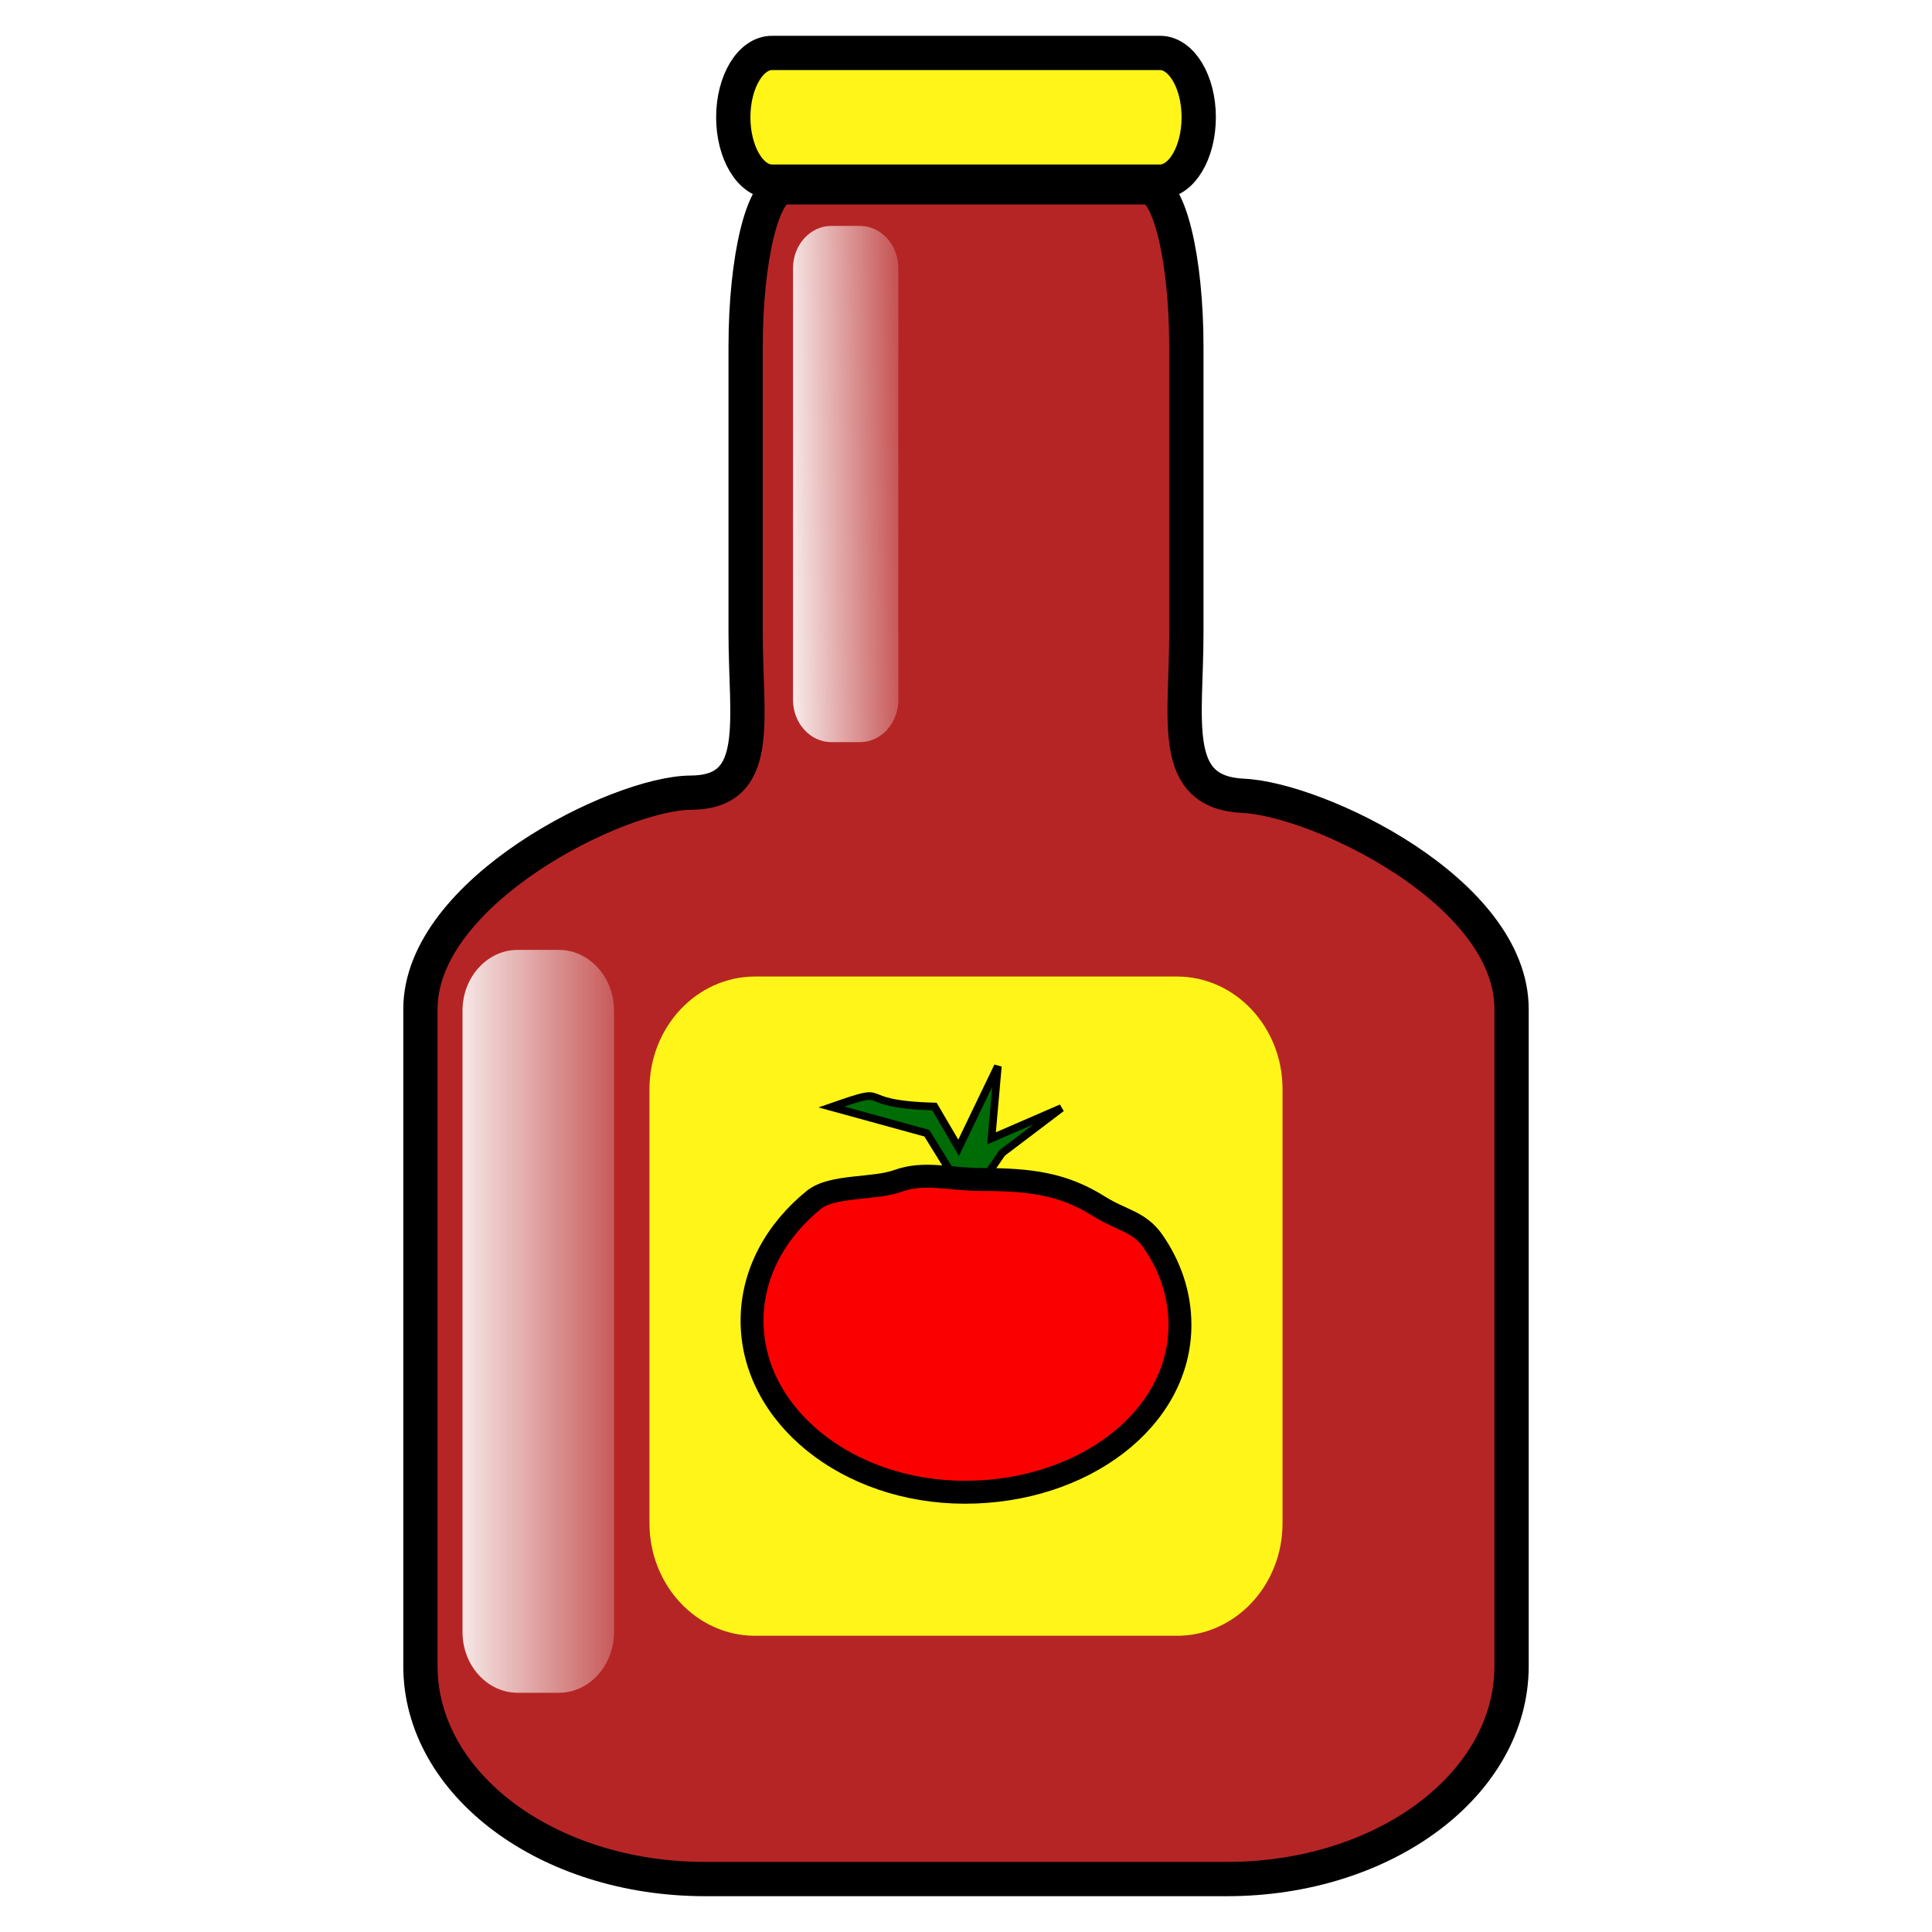
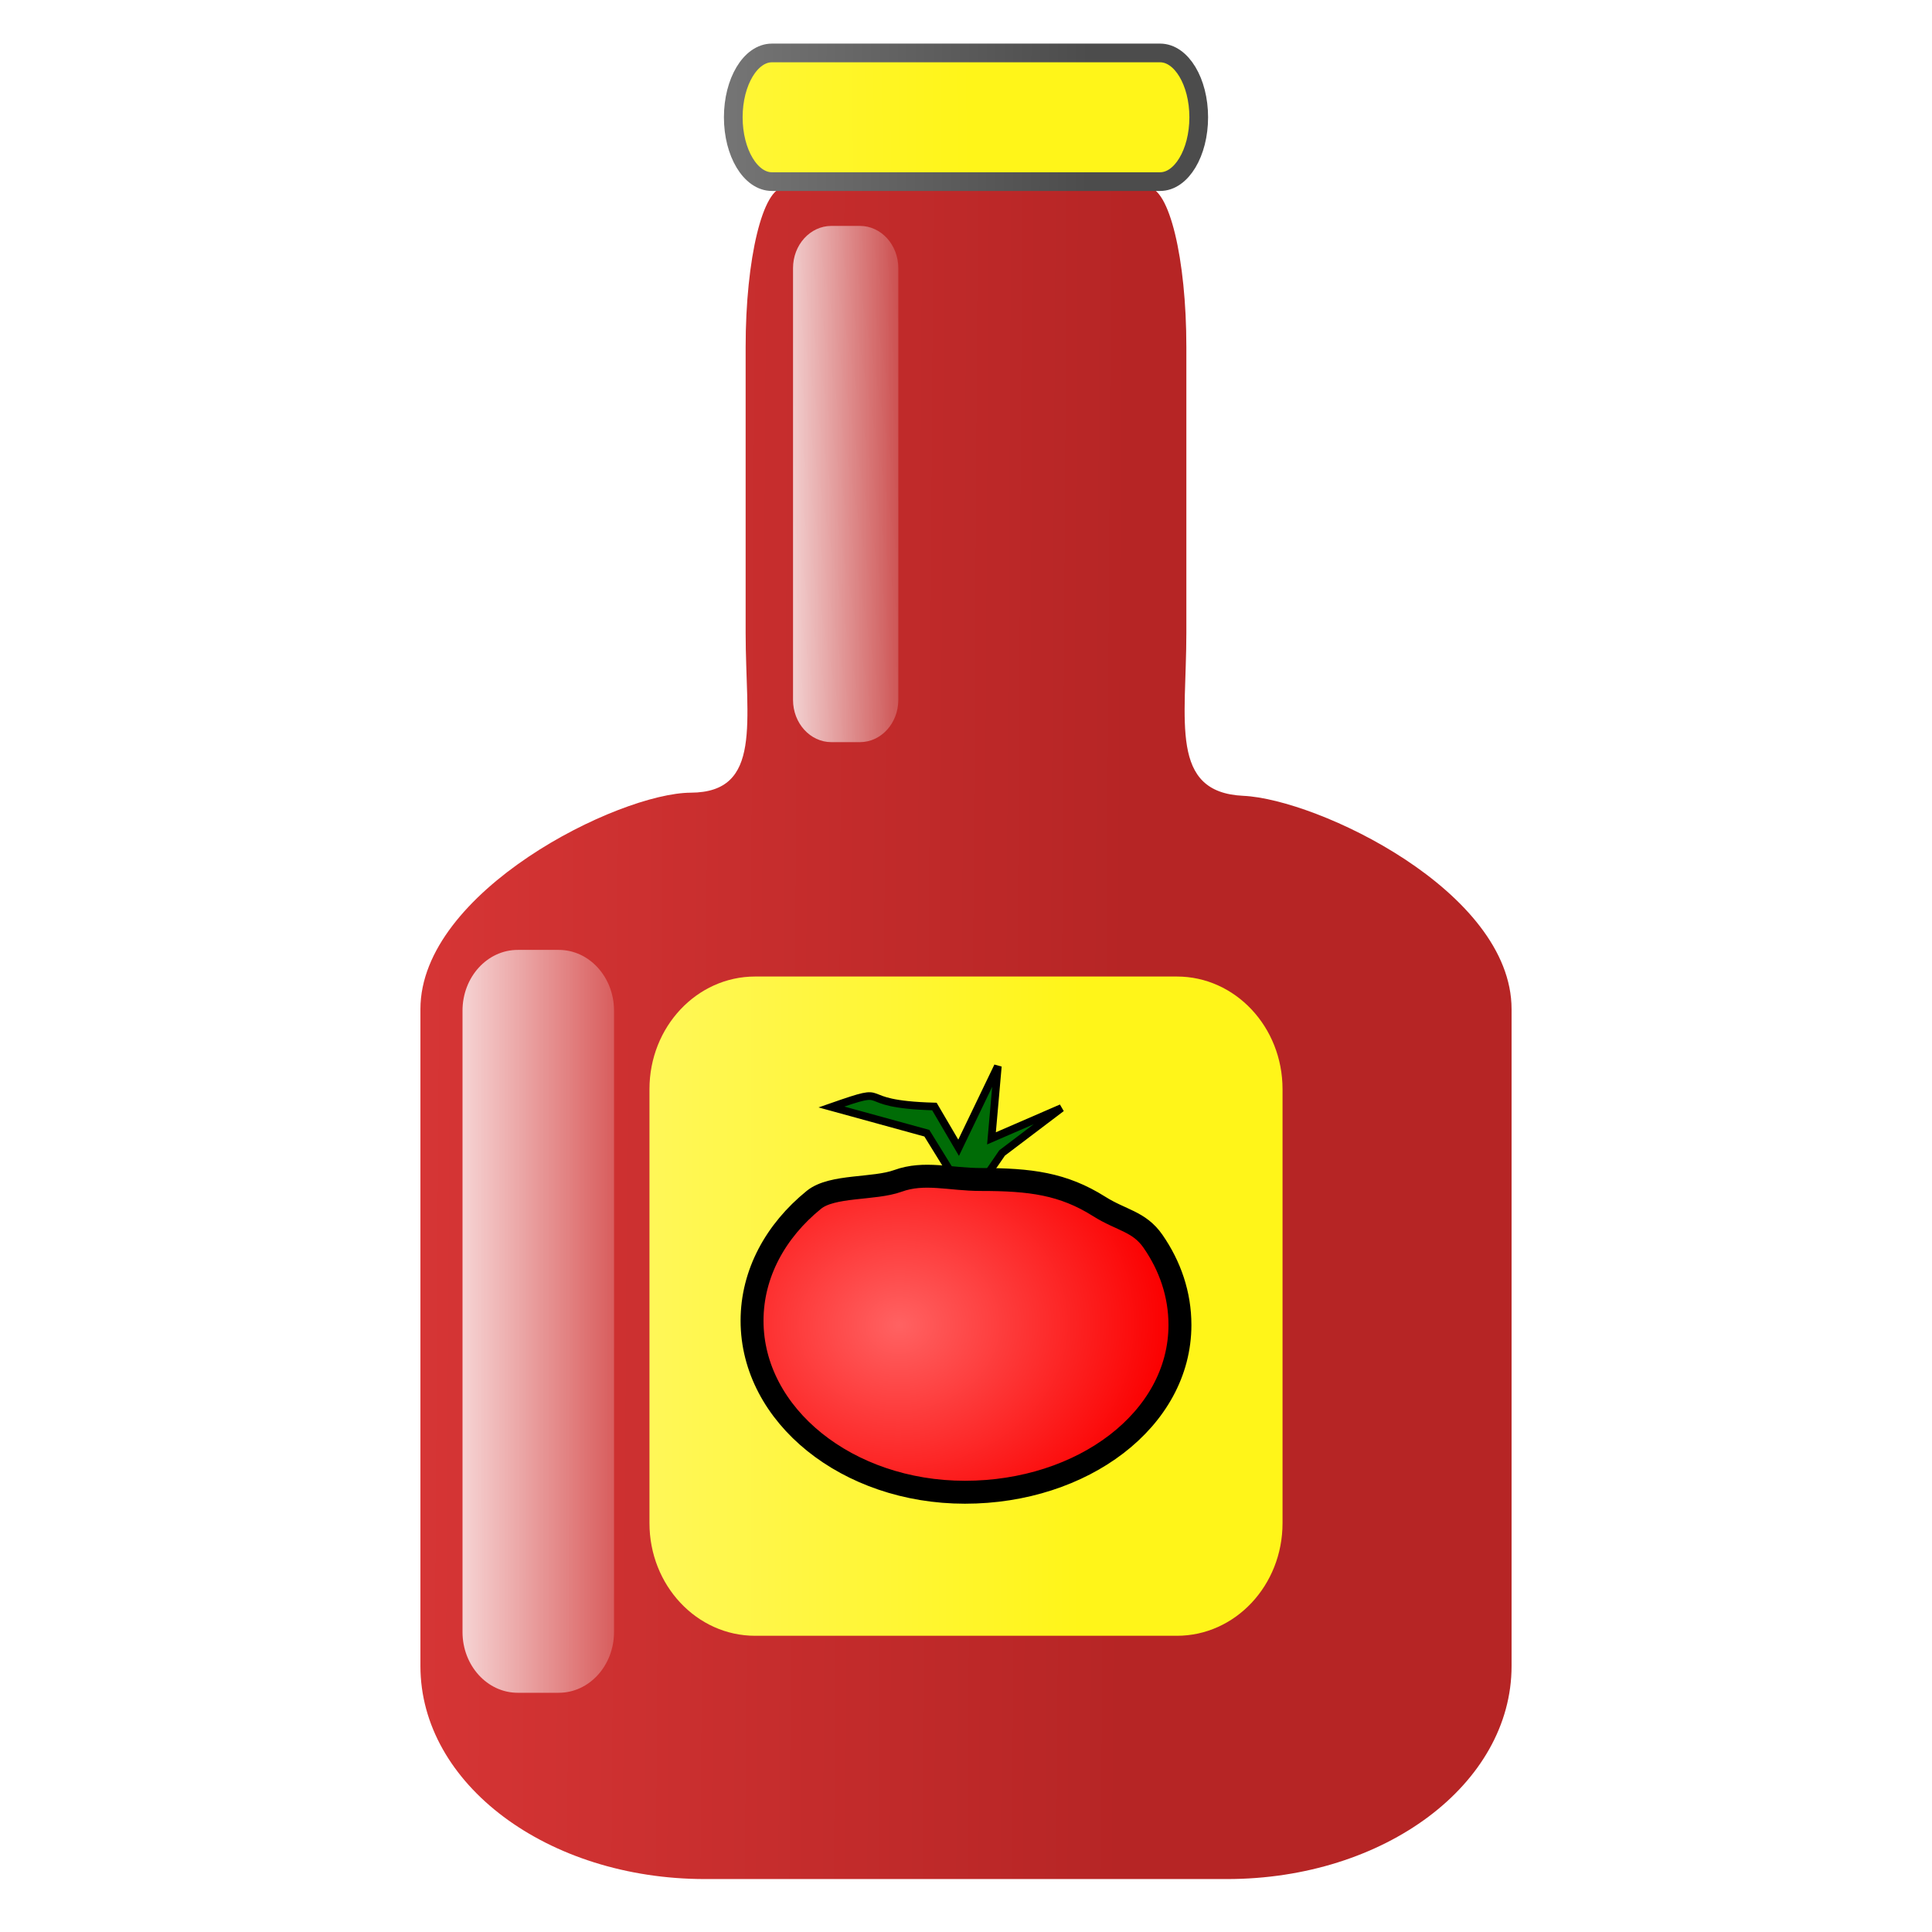
<svg xmlns="http://www.w3.org/2000/svg" xmlns:xlink="http://www.w3.org/1999/xlink" width="620" height="620" viewBox="0 0 620 620" id="svg2" version="1.1">
  <defs id="defs4">
+     <linearGradient id="linearGradient8770">
+       <stop style="stop-color:#ff6262;stop-opacity:1" offset="0" id="stop8772" />
+       <stop style="stop-color:#fb0000;stop-opacity:1" offset="1" id="stop8774" />
+     </linearGradient>
+     <linearGradient id="linearGradient8112">
+       <stop style="stop-color:#4c4c4c;stop-opacity:1" offset="0" id="stop8114" />
+       <stop style="stop-color:#747474;stop-opacity:1" offset="1" id="stop8116" />
+     </linearGradient>
+     <linearGradient id="linearGradient8104">
+       <stop style="stop-color:#fff519;stop-opacity:1;" offset="0" id="stop8106" />
+       <stop style="stop-color:#fff635;stop-opacity:1" offset="1" id="stop8108" />
+     </linearGradient>
+     <linearGradient id="linearGradient8096">
+       <stop style="stop-color:#fff519;stop-opacity:1;" offset="0" id="stop8098" />
+       <stop style="stop-color:#fff759;stop-opacity:1" offset="1" id="stop8100" />
+     </linearGradient>
+     <linearGradient id="linearGradient8088">
+       <stop style="stop-color:#b62525;stop-opacity:1;" offset="0" id="stop8090" />
+       <stop style="stop-color:#d63535;stop-opacity:1" offset="1" id="stop8092" />
+     </linearGradient>
    <linearGradient id="linearGradient4206">
      <stop style="stop-color:#ffffff;stop-opacity:1;" offset="0" id="stop4208" />
      <stop style="stop-color:#ffffff;stop-opacity:0;" offset="1" id="stop4210" />
    </linearGradient>
    <linearGradient id="linearGradient4198">
      <stop style="stop-color:#ffffff;stop-opacity:1;" offset="0" id="stop4200" />
      <stop style="stop-color:#ffffff;stop-opacity:0;" offset="1" id="stop4202" />
    </linearGradient>
-     <linearGradient xlink:href="#linearGradient4198" id="linearGradient4204" x1="426.135" y1="281.049" x2="477.065" y2="280.335" gradientUnits="userSpaceOnUse" />
-     <linearGradient xlink:href="#linearGradient4206" id="linearGradient4212" x1="317.212" y1="551.893" x2="392.975" y2="551.893" gradientUnits="userSpaceOnUse" />
+     <linearGradient xlink:href="#linearGradient4198" id="linearGradient4204" x1="418.054" y1="281.049" x2="477.065" y2="280.335" gradientUnits="userSpaceOnUse" />
+     <linearGradient xlink:href="#linearGradient4206" id="linearGradient4212" x1="307.11" y1="551.893" x2="392.975" y2="551.893" gradientUnits="userSpaceOnUse" />
+     <linearGradient xlink:href="#linearGradient8088" id="linearGradient8094" x1="539.419" y1="459.431" x2="311.01" y2="458.002" gradientUnits="userSpaceOnUse" />
+     <linearGradient xlink:href="#linearGradient8096" id="linearGradient8102" x1="523.635" y1="539.88" x2="383.222" y2="539.88" gradientUnits="userSpaceOnUse" />
+     <linearGradient xlink:href="#linearGradient8104" id="linearGradient8110" x1="488.786" y1="148.577" x2="413.071" y2="148.934" gradientUnits="userSpaceOnUse" />
+     <linearGradient xlink:href="#linearGradient8112" id="linearGradient8118" x1="526.827" y1="160.856" x2="412.53" y2="160.499" gradientUnits="userSpaceOnUse" />
+     <radialGradient xlink:href="#linearGradient8770" id="radialGradient8776" cx="510.288" cy="556.854" fx="510.288" fy="556.854" r="72.337" gradientTransform="matrix(-1.192297,0.0334222,-0.02827811,-1.008787,1090.09,1093.549)" gradientUnits="userSpaceOnUse" />
  </defs>
  <g id="layer1" transform="translate(-177.3571,-123.5765)">
-     <path id="rect8072" style="opacity:1;fill:#b62525;fill-opacity:1;fill-rule:nonzero;stroke:#000000;stroke-width:11;stroke-linecap:round;stroke-linejoin:bevel;stroke-miterlimit:4;stroke-dasharray:none;stroke-dashoffset:0;stroke-opacity:1" d="m 662.438,447.425 0,210.795 c 0,37.875 -40.741,68.366 -91.347,68.366 l -167.469,0 c -50.606,0 -91.347,-30.491 -91.347,-68.366 l 0,-210.795 c 0,-37.875 63.617,-69.373 86.757,-69.468 23.14,-0.095 17.607,-22.933 17.607,-51.301 l 0,-91.745 c 0,-28.368 5.533,-51.206 12.406,-51.206 l 116.621,0 c 6.873,0 12.406,22.838 12.406,51.206 l 0,91.745 c 0,28.368 -5.533,51.206 18.28,52.308 23.813,1.102 86.084,30.586 86.084,68.461 z" />
-     <rect style="opacity:1;fill:#fff519;fill-opacity:1;fill-rule:nonzero;stroke:#000000;stroke-width:11;stroke-linecap:round;stroke-linejoin:bevel;stroke-miterlimit:4;stroke-dasharray:none;stroke-dashoffset:0;stroke-opacity:1" id="rect8076" width="149.369" height="41.292" x="412.673" y="140.567" rx="12.406" ry="41.292" />
-     <rect style="opacity:1;fill:#fff519;fill-opacity:1;fill-rule:nonzero;stroke:none;stroke-width:11;stroke-linecap:round;stroke-linejoin:bevel;stroke-miterlimit:4;stroke-dasharray:none;stroke-dashoffset:0;stroke-opacity:1" id="rect8106" width="203.159" height="211.563" x="385.778" y="436.955" rx="33.899" ry="36.142" />
+     <g id="g8474">
+       <path d="m 662.438,447.425 0,210.795 c 0,37.875 -40.741,68.366 -91.347,68.366 l -167.469,0 c -50.606,0 -91.347,-30.491 -91.347,-68.366 l 0,-210.795 c 0,-37.875 63.617,-69.373 86.757,-69.468 23.14,-0.095 17.607,-22.933 17.607,-51.301 l 0,-91.745 c 0,-28.368 5.533,-51.206 12.406,-51.206 l 116.621,0 c 6.873,0 12.406,22.838 12.406,51.206 l 0,91.745 c 0,28.368 -5.533,51.206 18.28,52.308 23.813,1.102 86.084,30.586 86.084,68.461 z" style="opacity:1;fill:url(#linearGradient8094);fill-opacity:1;fill-rule:nonzero;stroke:none;stroke-width:11;stroke-linecap:round;stroke-linejoin:bevel;stroke-miterlimit:4;stroke-dasharray:none;stroke-dashoffset:0;stroke-opacity:1" id="rect8072" />
+       <rect ry="41.292" rx="12.406" y="140.567" x="412.673" height="41.292" width="149.369" id="rect8076" style="opacity:1;fill:url(#linearGradient8110);fill-opacity:1;fill-rule:nonzero;stroke:url(#linearGradient8118);stroke-width:6;stroke-linecap:round;stroke-linejoin:bevel;stroke-miterlimit:4;stroke-dasharray:none;stroke-dashoffset:0;stroke-opacity:1" />
+     </g>
+     <rect style="opacity:1;fill:url(#linearGradient8102);fill-opacity:1;fill-rule:nonzero;stroke:none;stroke-width:11;stroke-linecap:round;stroke-linejoin:bevel;stroke-miterlimit:4;stroke-dasharray:none;stroke-dashoffset:0;stroke-opacity:1" id="rect8106" width="203.159" height="211.563" x="385.778" y="436.955" rx="33.899" ry="36.142" />
    <path style="fill:#006c06;fill-opacity:1;fill-rule:evenodd;stroke:#000000;stroke-width:2.458;stroke-linecap:butt;stroke-linejoin:miter;stroke-miterlimit:4;stroke-dasharray:none;stroke-opacity:1" d="m 484.307,502.644 -9.515,-15.409 -30.628,-8.416 c 21.18,-7.392 5.319,-0.894 33.054,-0.152 l 7.77,13.239 12.587,-26.174 -2.041,23.154 22.453,-9.731 -19.051,14.429 -7.144,10.402 z" id="path8096" />
-     <path style="opacity:1;fill:#fb0000;fill-opacity:1;fill-rule:nonzero;stroke:#000000;stroke-width:7.358;stroke-linecap:round;stroke-linejoin:bevel;stroke-miterlimit:4;stroke-dasharray:none;stroke-dashoffset:0;stroke-opacity:1" d="m 556.015,548.747 c 0,30.402 -31.267,53.706 -68.998,53.706 -37.731,0 -68.318,-24.646 -68.318,-55.048 0,-15.137 7.582,-28.847 19.853,-38.799 5.864,-4.755 19.262,-3.283 26.951,-6.068 8.539,-3.092 16.648,-0.45 26.616,-0.45 15.87,0 26.394,1.34 37.991,8.655 7.141,4.504 12.801,4.759 17.254,11.175 5.509,7.938 8.649,17.088 8.649,26.83 z" id="path8093" />
+     <path style="opacity:1;fill:url(#radialGradient8776);fill-opacity:1;fill-rule:nonzero;stroke:#000000;stroke-width:7.358;stroke-linecap:round;stroke-linejoin:bevel;stroke-miterlimit:4;stroke-dasharray:none;stroke-dashoffset:0;stroke-opacity:1" d="m 556.015,548.747 c 0,30.402 -31.267,53.706 -68.998,53.706 -37.731,0 -68.318,-24.646 -68.318,-55.048 0,-15.137 7.582,-28.847 19.853,-38.799 5.864,-4.755 19.262,-3.283 26.951,-6.068 8.539,-3.092 16.648,-0.45 26.616,-0.45 15.87,0 26.394,1.34 37.991,8.655 7.141,4.504 12.801,4.759 17.254,11.175 5.509,7.938 8.649,17.088 8.649,26.83 z" id="path8093" />
+     <rect style="opacity:1;fill:url(#linearGradient4204);fill-opacity:1;fill-rule:nonzero;stroke:none;stroke-width:11;stroke-linecap:round;stroke-linejoin:bevel;stroke-miterlimit:4;stroke-dasharray:none;stroke-dashoffset:0;stroke-opacity:1" id="rect8078-9" width="33.787" height="165.665" x="431.849" y="196.074" rx="12.315" ry="13.557" />
    <rect style="opacity:1;fill:url(#linearGradient4212);fill-opacity:1;fill-rule:nonzero;stroke:none;stroke-width:11;stroke-linecap:round;stroke-linejoin:bevel;stroke-miterlimit:4;stroke-dasharray:none;stroke-dashoffset:0;stroke-opacity:1" id="rect8078" width="48.62" height="238.396" x="325.783" y="428.409" rx="17.722" ry="19.509" />
-     <rect style="opacity:1;fill:url(#linearGradient4204);fill-opacity:1;fill-rule:nonzero;stroke:none;stroke-width:11;stroke-linecap:round;stroke-linejoin:bevel;stroke-miterlimit:4;stroke-dasharray:none;stroke-dashoffset:0;stroke-opacity:1" id="rect8078-9" width="33.787" height="165.665" x="431.849" y="196.074" rx="12.315" ry="13.557" />
  </g>
</svg>
